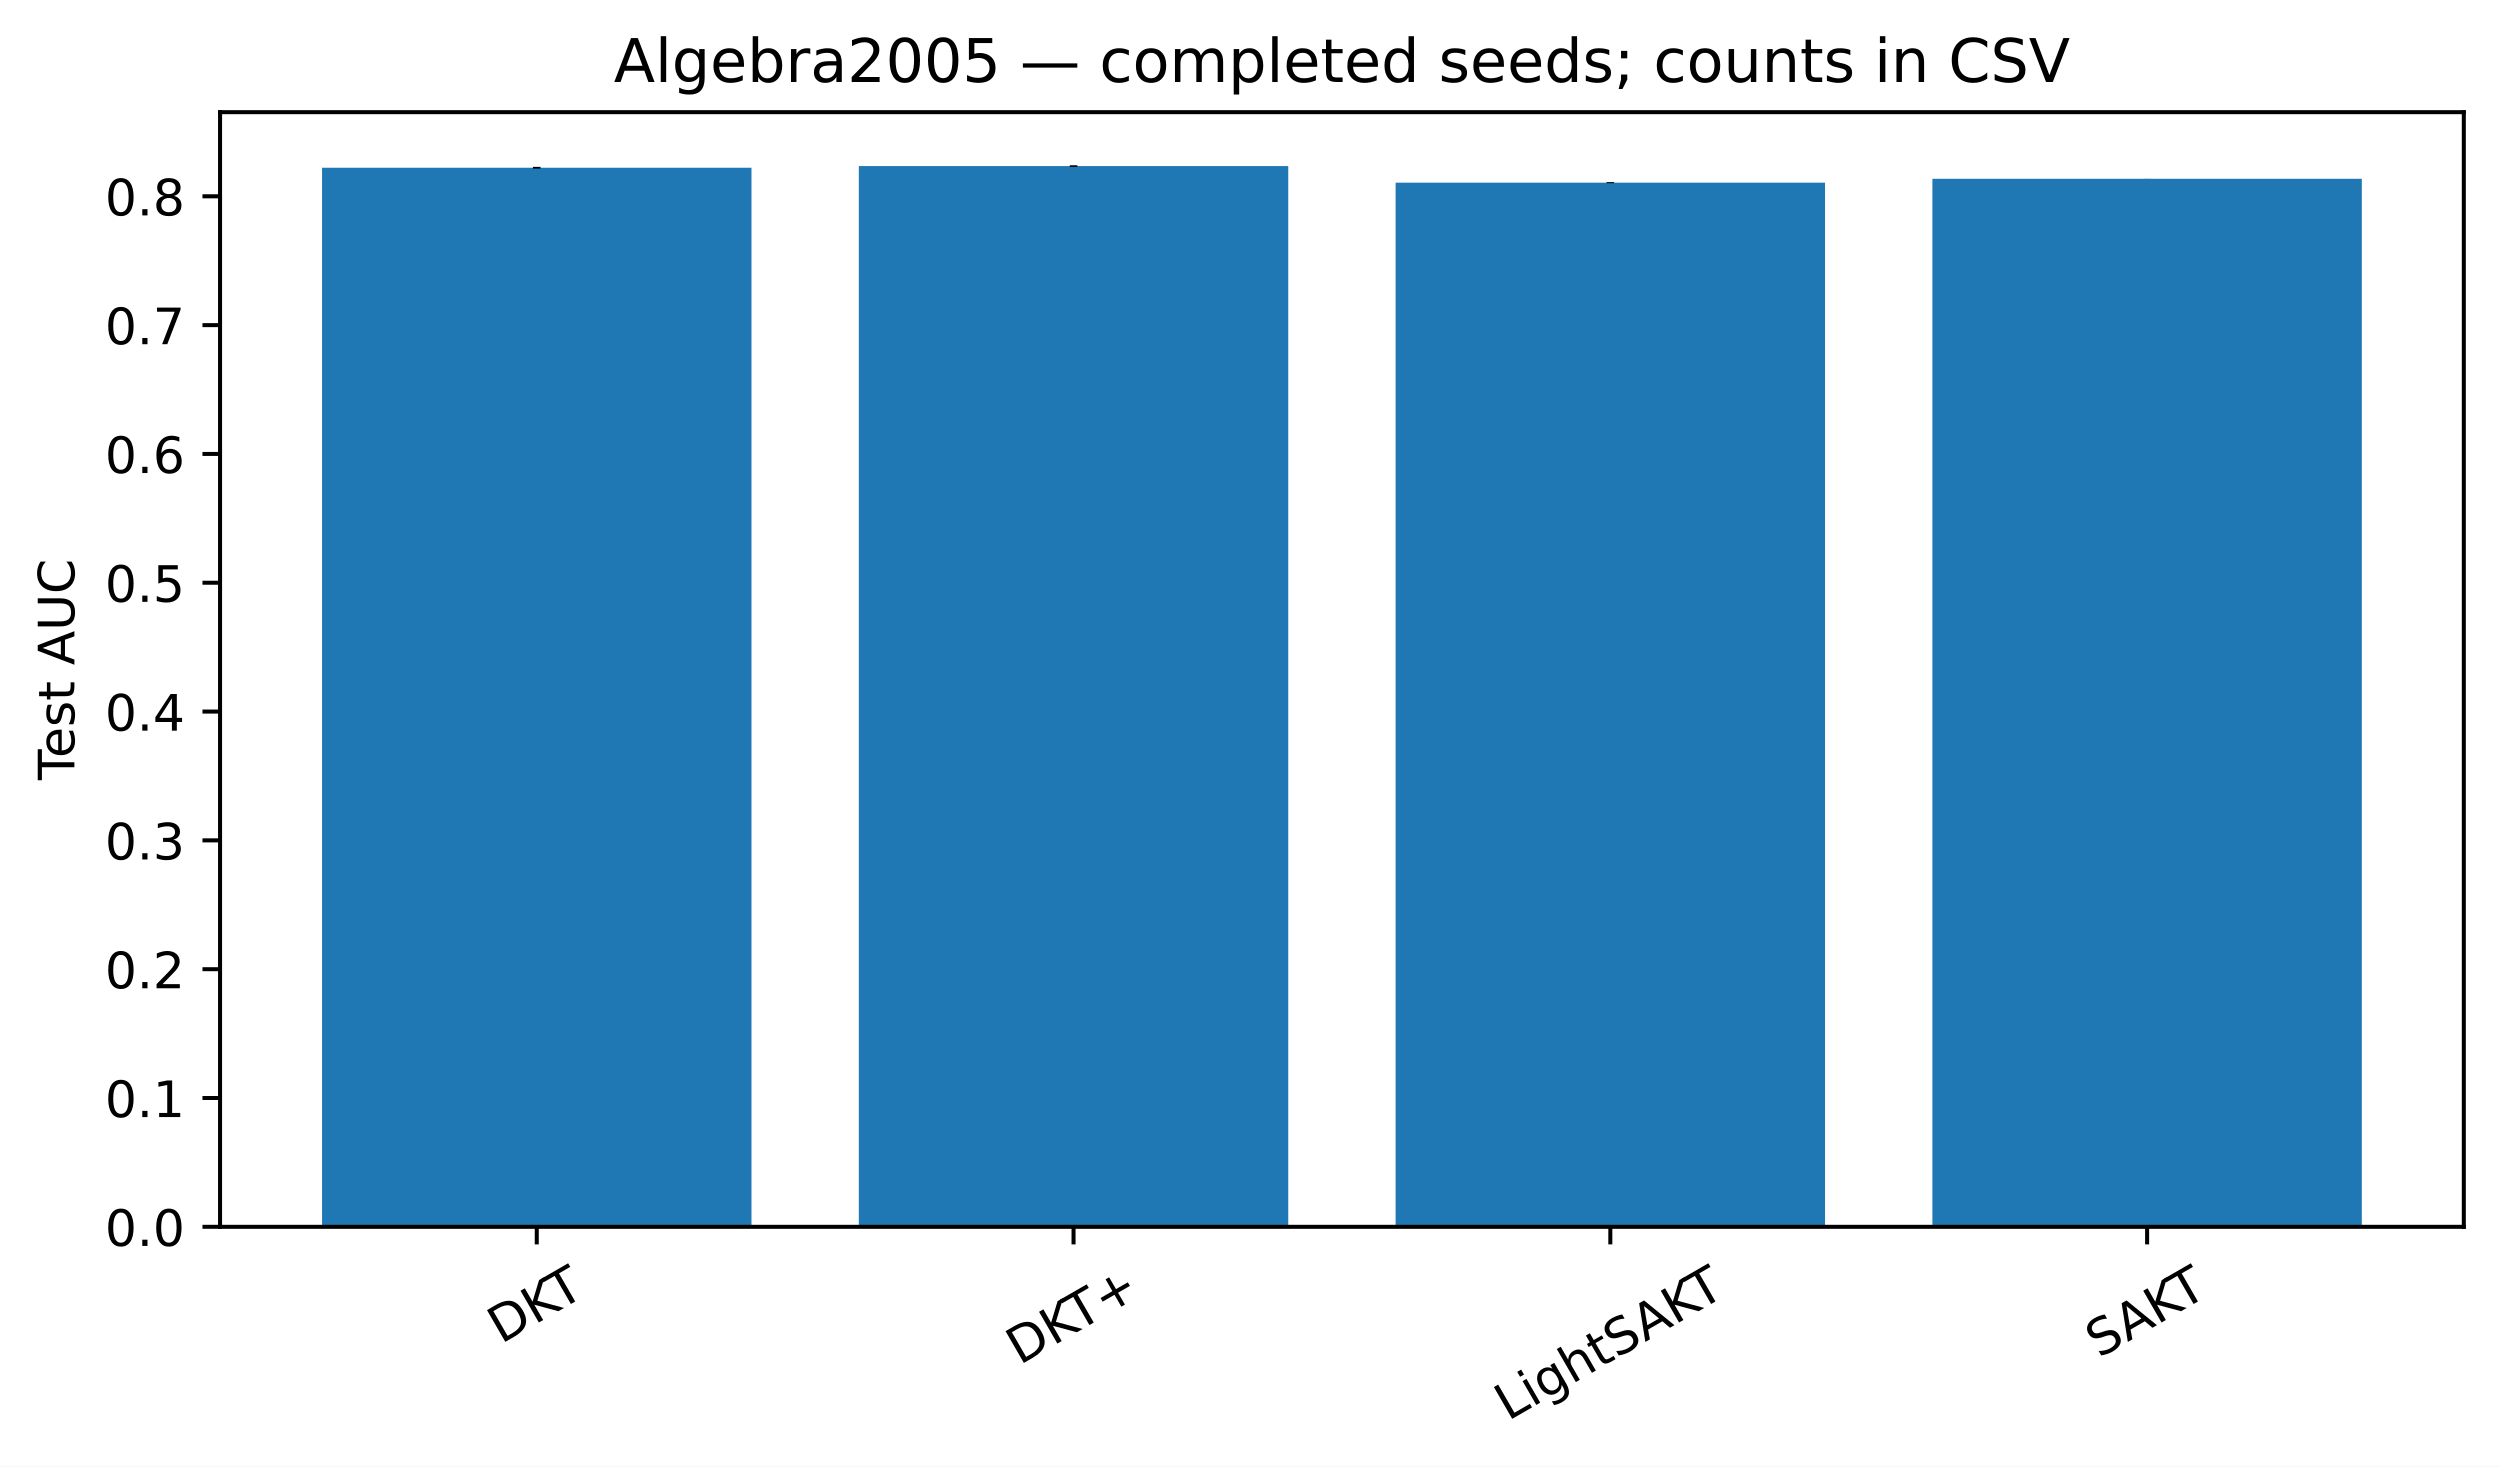
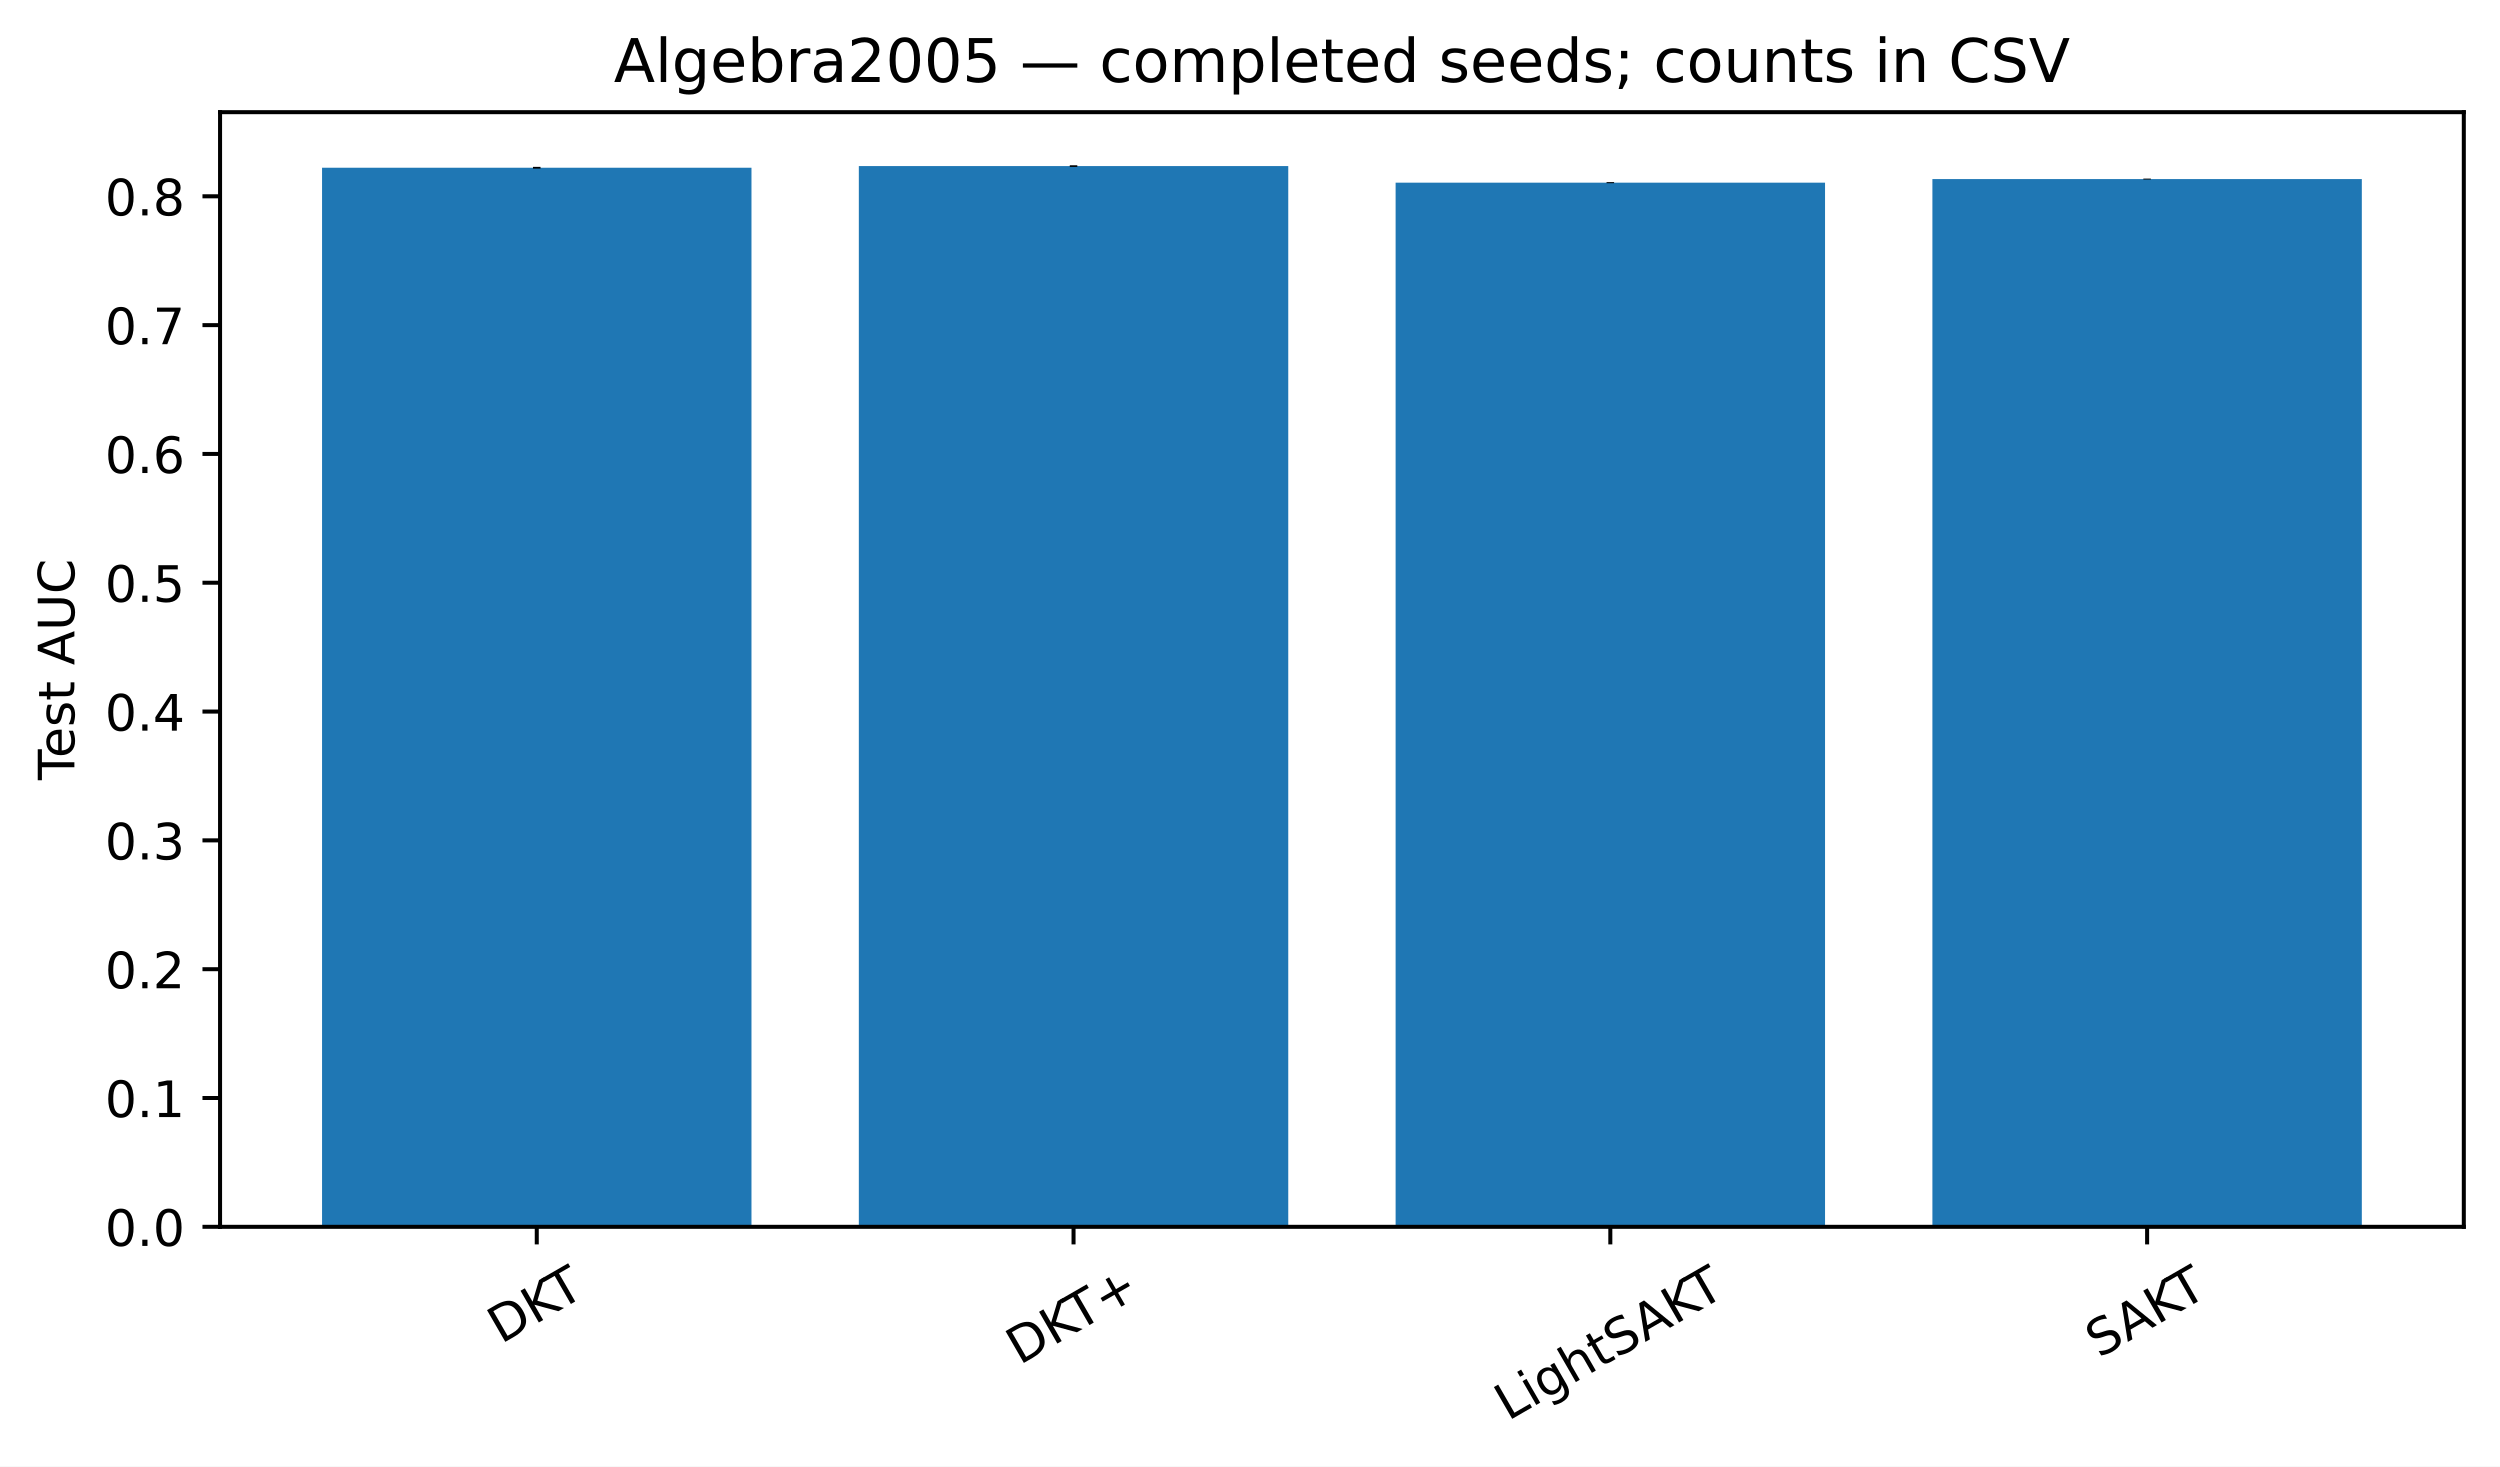
<svg xmlns="http://www.w3.org/2000/svg" xmlns:xlink="http://www.w3.org/1999/xlink" width="497.381pt" height="291.771pt" viewBox="0 0 497.381 291.771" version="1.1">
  <defs>
    <style type="text/css">*{stroke-linejoin: round; stroke-linecap: butt}</style>
  </defs>
  <g id="figure_1">
    <g id="patch_1">
      <path d="M 0 291.771  L 497.381 291.771  L 497.381 0  L 0 0  z " style="fill: #ffffff" />
    </g>
    <g id="axes_1">
      <g id="patch_2">
        <path d="M 43.781 244.078  L 490.181 244.078  L 490.181 22.318  L 43.781 22.318  z " style="fill: #ffffff" />
      </g>
      <g id="patch_3">
-         <path d="M 64.072 244.078  L 149.508 244.078  L 149.508 33.371  L 64.072 33.371  z " clip-path="url(#p26ed777e16)" style="fill: #1f77b4" />
+         <path d="M 64.072 244.078  L 149.508 244.078  L 149.508 33.371  L 64.072 33.371  z " clip-path="url(#p788b07a60a)" style="fill: #1f77b4" />
      </g>
      <g id="patch_4">
-         <path d="M 170.866 244.078  L 256.302 244.078  L 256.302 33.044  L 170.866 33.044  z " clip-path="url(#p26ed777e16)" style="fill: #1f77b4" />
+         <path d="M 170.866 244.078  L 256.302 244.078  L 256.302 33.044  L 170.866 33.044  z " clip-path="url(#p788b07a60a)" style="fill: #1f77b4" />
      </g>
      <g id="patch_5">
-         <path d="M 277.661 244.078  L 363.096 244.078  L 363.096 36.342  L 277.661 36.342  z " clip-path="url(#p26ed777e16)" style="fill: #1f77b4" />
+         <path d="M 277.661 244.078  L 363.096 244.078  L 363.096 36.342  L 277.661 36.342  z " clip-path="url(#p788b07a60a)" style="fill: #1f77b4" />
      </g>
      <g id="patch_6">
-         <path d="M 384.455 244.078  L 469.89 244.078  L 469.89 35.569  L 384.455 35.569  z " clip-path="url(#p26ed777e16)" style="fill: #1f77b4" />
+         <path d="M 384.455 244.078  L 469.89 244.078  L 469.89 35.628  L 384.455 35.628  z " clip-path="url(#p788b07a60a)" style="fill: #1f77b4" />
      </g>
      <g id="matplotlib.axis_1">
        <g id="xtick_1">
          <g id="line2d_1">
            <defs>
-               <path id="m160610d550" d="M 0 0  L 0 3.5  " style="stroke: #000000; stroke-width: 0.8" />
+               <path id="m7c22061c1d" d="M 0 0  L 0 3.5  " style="stroke: #000000; stroke-width: 0.8" />
            </defs>
            <g>
-               <use xlink:href="#m160610d550" x="106.79" y="244.078" style="stroke: #000000; stroke-width: 0.8" />
+               <use xlink:href="#m7c22061c1d" x="106.79" y="244.078" style="stroke: #000000; stroke-width: 0.8" />
            </g>
          </g>
          <g id="text_1">
            <g transform="translate(99.68656 267.4539) rotate(-30) scale(0.1 -0.1)">
              <defs>
                <path id="DejaVuSans-44" d="M 1259 4147  L 1259 519  L 2022 519  Q 2988 519 3436 956  Q 3884 1394 3884 2338  Q 3884 3275 3436 3711  Q 2988 4147 2022 4147  L 1259 4147  z M 628 4666  L 1925 4666  Q 3281 4666 3915 4102  Q 4550 3538 4550 2338  Q 4550 1131 3912 565  Q 3275 0 1925 0  L 628 0  L 628 4666  z " transform="scale(0.015625)" />
                <path id="DejaVuSans-4b" d="M 628 4666  L 1259 4666  L 1259 2694  L 3353 4666  L 4166 4666  L 1850 2491  L 4331 0  L 3500 0  L 1259 2247  L 1259 0  L 628 0  L 628 4666  z " transform="scale(0.015625)" />
                <path id="DejaVuSans-54" d="M -19 4666  L 3928 4666  L 3928 4134  L 2272 4134  L 2272 0  L 1638 0  L 1638 4134  L -19 4134  L -19 4666  z " transform="scale(0.015625)" />
              </defs>
              <use xlink:href="#DejaVuSans-44" />
              <use xlink:href="#DejaVuSans-4b" x="77.002" />
              <use xlink:href="#DejaVuSans-54" x="134.828" />
            </g>
          </g>
        </g>
        <g id="xtick_2">
          <g id="line2d_2">
            <g>
-               <use xlink:href="#m160610d550" x="213.584" y="244.078" style="stroke: #000000; stroke-width: 0.8" />
+               <use xlink:href="#m7c22061c1d" x="213.584" y="244.078" style="stroke: #000000; stroke-width: 0.8" />
            </g>
          </g>
          <g id="text_2">
            <g transform="translate(202.8523 271.6437) rotate(-30) scale(0.1 -0.1)">
              <defs>
                <path id="DejaVuSans-2b" d="M 2944 4013  L 2944 2272  L 4684 2272  L 4684 1741  L 2944 1741  L 2944 0  L 2419 0  L 2419 1741  L 678 1741  L 678 2272  L 2419 2272  L 2419 4013  L 2944 4013  z " transform="scale(0.015625)" />
              </defs>
              <use xlink:href="#DejaVuSans-44" />
              <use xlink:href="#DejaVuSans-4b" x="77.002" />
              <use xlink:href="#DejaVuSans-54" x="134.828" />
              <use xlink:href="#DejaVuSans-2b" x="195.912" />
            </g>
          </g>
        </g>
        <g id="xtick_3">
          <g id="line2d_3">
            <g>
-               <use xlink:href="#m160610d550" x="320.378" y="244.078" style="stroke: #000000; stroke-width: 0.8" />
+               <use xlink:href="#m7c22061c1d" x="320.378" y="244.078" style="stroke: #000000; stroke-width: 0.8" />
            </g>
          </g>
          <g id="text_3">
            <g transform="translate(300.0107 282.7703) rotate(-30) scale(0.1 -0.1)">
              <defs>
                <path id="DejaVuSans-4c" d="M 628 4666  L 1259 4666  L 1259 531  L 3531 531  L 3531 0  L 628 0  L 628 4666  z " transform="scale(0.015625)" />
                <path id="DejaVuSans-69" d="M 603 3500  L 1178 3500  L 1178 0  L 603 0  L 603 3500  z M 603 4863  L 1178 4863  L 1178 4134  L 603 4134  L 603 4863  z " transform="scale(0.015625)" />
                <path id="DejaVuSans-67" d="M 2906 1791  Q 2906 2416 2648 2759  Q 2391 3103 1925 3103  Q 1463 3103 1205 2759  Q 947 2416 947 1791  Q 947 1169 1205 825  Q 1463 481 1925 481  Q 2391 481 2648 825  Q 2906 1169 2906 1791  z M 3481 434  Q 3481 -459 3084 -895  Q 2688 -1331 1869 -1331  Q 1566 -1331 1297 -1286  Q 1028 -1241 775 -1147  L 775 -588  Q 1028 -725 1275 -790  Q 1522 -856 1778 -856  Q 2344 -856 2625 -561  Q 2906 -266 2906 331  L 2906 616  Q 2728 306 2450 153  Q 2172 0 1784 0  Q 1141 0 747 490  Q 353 981 353 1791  Q 353 2603 747 3093  Q 1141 3584 1784 3584  Q 2172 3584 2450 3431  Q 2728 3278 2906 2969  L 2906 3500  L 3481 3500  L 3481 434  z " transform="scale(0.015625)" />
                <path id="DejaVuSans-68" d="M 3513 2113  L 3513 0  L 2938 0  L 2938 2094  Q 2938 2591 2744 2837  Q 2550 3084 2163 3084  Q 1697 3084 1428 2787  Q 1159 2491 1159 1978  L 1159 0  L 581 0  L 581 4863  L 1159 4863  L 1159 2956  Q 1366 3272 1645 3428  Q 1925 3584 2291 3584  Q 2894 3584 3203 3211  Q 3513 2838 3513 2113  z " transform="scale(0.015625)" />
                <path id="DejaVuSans-74" d="M 1172 4494  L 1172 3500  L 2356 3500  L 2356 3053  L 1172 3053  L 1172 1153  Q 1172 725 1289 603  Q 1406 481 1766 481  L 2356 481  L 2356 0  L 1766 0  Q 1100 0 847 248  Q 594 497 594 1153  L 594 3053  L 172 3053  L 172 3500  L 594 3500  L 594 4494  L 1172 4494  z " transform="scale(0.015625)" />
                <path id="DejaVuSans-53" d="M 3425 4513  L 3425 3897  Q 3066 4069 2747 4153  Q 2428 4238 2131 4238  Q 1616 4238 1336 4038  Q 1056 3838 1056 3469  Q 1056 3159 1242 3001  Q 1428 2844 1947 2747  L 2328 2669  Q 3034 2534 3370 2195  Q 3706 1856 3706 1288  Q 3706 609 3251 259  Q 2797 -91 1919 -91  Q 1588 -91 1214 -16  Q 841 59 441 206  L 441 856  Q 825 641 1194 531  Q 1563 422 1919 422  Q 2459 422 2753 634  Q 3047 847 3047 1241  Q 3047 1584 2836 1778  Q 2625 1972 2144 2069  L 1759 2144  Q 1053 2284 737 2584  Q 422 2884 422 3419  Q 422 4038 858 4394  Q 1294 4750 2059 4750  Q 2388 4750 2728 4690  Q 3069 4631 3425 4513  z " transform="scale(0.015625)" />
                <path id="DejaVuSans-41" d="M 2188 4044  L 1331 1722  L 3047 1722  L 2188 4044  z M 1831 4666  L 2547 4666  L 4325 0  L 3669 0  L 3244 1197  L 1141 1197  L 716 0  L 50 0  L 1831 4666  z " transform="scale(0.015625)" />
              </defs>
              <use xlink:href="#DejaVuSans-4c" />
              <use xlink:href="#DejaVuSans-69" x="55.713" />
              <use xlink:href="#DejaVuSans-67" x="83.496" />
              <use xlink:href="#DejaVuSans-68" x="146.973" />
              <use xlink:href="#DejaVuSans-74" x="210.352" />
              <use xlink:href="#DejaVuSans-53" x="249.561" />
              <use xlink:href="#DejaVuSans-41" x="314.912" />
              <use xlink:href="#DejaVuSans-4b" x="383.32" />
              <use xlink:href="#DejaVuSans-54" x="441.146" />
            </g>
          </g>
        </g>
        <g id="xtick_4">
          <g id="line2d_4">
            <g>
-               <use xlink:href="#m160610d550" x="427.173" y="244.078" style="stroke: #000000; stroke-width: 0.8" />
+               <use xlink:href="#m7c22061c1d" x="427.173" y="244.078" style="stroke: #000000; stroke-width: 0.8" />
            </g>
          </g>
          <g id="text_4">
            <g transform="translate(417.6113 270.2922) rotate(-30) scale(0.1 -0.1)">
              <use xlink:href="#DejaVuSans-53" />
              <use xlink:href="#DejaVuSans-41" x="65.352" />
              <use xlink:href="#DejaVuSans-4b" x="133.76" />
              <use xlink:href="#DejaVuSans-54" x="191.586" />
            </g>
          </g>
        </g>
      </g>
      <g id="matplotlib.axis_2">
        <g id="ytick_1">
          <g id="line2d_5">
            <defs>
-               <path id="m9df6352101" d="M 0 0  L -3.5 0  " style="stroke: #000000; stroke-width: 0.8" />
+               <path id="m0377b6f246" d="M 0 0  L -3.5 0  " style="stroke: #000000; stroke-width: 0.8" />
            </defs>
            <g>
-               <use xlink:href="#m9df6352101" x="43.781" y="244.078" style="stroke: #000000; stroke-width: 0.8" />
+               <use xlink:href="#m0377b6f246" x="43.781" y="244.078" style="stroke: #000000; stroke-width: 0.8" />
            </g>
          </g>
          <g id="text_5">
            <g transform="translate(20.87813 247.8773) scale(0.1 -0.1)">
              <defs>
                <path id="DejaVuSans-30" d="M 2034 4250  Q 1547 4250 1301 3770  Q 1056 3291 1056 2328  Q 1056 1369 1301 889  Q 1547 409 2034 409  Q 2525 409 2770 889  Q 3016 1369 3016 2328  Q 3016 3291 2770 3770  Q 2525 4250 2034 4250  z M 2034 4750  Q 2819 4750 3233 4129  Q 3647 3509 3647 2328  Q 3647 1150 3233 529  Q 2819 -91 2034 -91  Q 1250 -91 836 529  Q 422 1150 422 2328  Q 422 3509 836 4129  Q 1250 4750 2034 4750  z " transform="scale(0.015625)" />
                <path id="DejaVuSans-2e" d="M 684 794  L 1344 794  L 1344 0  L 684 0  L 684 794  z " transform="scale(0.015625)" />
              </defs>
              <use xlink:href="#DejaVuSans-30" />
              <use xlink:href="#DejaVuSans-2e" x="63.623" />
              <use xlink:href="#DejaVuSans-30" x="95.41" />
            </g>
          </g>
        </g>
        <g id="ytick_2">
          <g id="line2d_6">
            <g>
-               <use xlink:href="#m9df6352101" x="43.781" y="218.45" style="stroke: #000000; stroke-width: 0.8" />
+               <use xlink:href="#m0377b6f246" x="43.781" y="218.45" style="stroke: #000000; stroke-width: 0.8" />
            </g>
          </g>
          <g id="text_6">
            <g transform="translate(20.87813 222.2495) scale(0.1 -0.1)">
              <defs>
                <path id="DejaVuSans-31" d="M 794 531  L 1825 531  L 1825 4091  L 703 3866  L 703 4441  L 1819 4666  L 2450 4666  L 2450 531  L 3481 531  L 3481 0  L 794 0  L 794 531  z " transform="scale(0.015625)" />
              </defs>
              <use xlink:href="#DejaVuSans-30" />
              <use xlink:href="#DejaVuSans-2e" x="63.623" />
              <use xlink:href="#DejaVuSans-31" x="95.41" />
            </g>
          </g>
        </g>
        <g id="ytick_3">
          <g id="line2d_7">
            <g>
-               <use xlink:href="#m9df6352101" x="43.781" y="192.822" style="stroke: #000000; stroke-width: 0.8" />
+               <use xlink:href="#m0377b6f246" x="43.781" y="192.822" style="stroke: #000000; stroke-width: 0.8" />
            </g>
          </g>
          <g id="text_7">
            <g transform="translate(20.87813 196.6217) scale(0.1 -0.1)">
              <defs>
                <path id="DejaVuSans-32" d="M 1228 531  L 3431 531  L 3431 0  L 469 0  L 469 531  Q 828 903 1448 1529  Q 2069 2156 2228 2338  Q 2531 2678 2651 2914  Q 2772 3150 2772 3378  Q 2772 3750 2511 3984  Q 2250 4219 1831 4219  Q 1534 4219 1204 4116  Q 875 4013 500 3803  L 500 4441  Q 881 4594 1212 4672  Q 1544 4750 1819 4750  Q 2544 4750 2975 4387  Q 3406 4025 3406 3419  Q 3406 3131 3298 2873  Q 3191 2616 2906 2266  Q 2828 2175 2409 1742  Q 1991 1309 1228 531  z " transform="scale(0.015625)" />
              </defs>
              <use xlink:href="#DejaVuSans-30" />
              <use xlink:href="#DejaVuSans-2e" x="63.623" />
              <use xlink:href="#DejaVuSans-32" x="95.41" />
            </g>
          </g>
        </g>
        <g id="ytick_4">
          <g id="line2d_8">
            <g>
-               <use xlink:href="#m9df6352101" x="43.781" y="167.195" style="stroke: #000000; stroke-width: 0.8" />
+               <use xlink:href="#m0377b6f246" x="43.781" y="167.195" style="stroke: #000000; stroke-width: 0.8" />
            </g>
          </g>
          <g id="text_8">
            <g transform="translate(20.87813 170.9939) scale(0.1 -0.1)">
              <defs>
                <path id="DejaVuSans-33" d="M 2597 2516  Q 3050 2419 3304 2112  Q 3559 1806 3559 1356  Q 3559 666 3084 287  Q 2609 -91 1734 -91  Q 1441 -91 1130 -33  Q 819 25 488 141  L 488 750  Q 750 597 1062 519  Q 1375 441 1716 441  Q 2309 441 2620 675  Q 2931 909 2931 1356  Q 2931 1769 2642 2001  Q 2353 2234 1838 2234  L 1294 2234  L 1294 2753  L 1863 2753  Q 2328 2753 2575 2939  Q 2822 3125 2822 3475  Q 2822 3834 2567 4026  Q 2313 4219 1838 4219  Q 1578 4219 1281 4162  Q 984 4106 628 3988  L 628 4550  Q 988 4650 1302 4700  Q 1616 4750 1894 4750  Q 2613 4750 3031 4423  Q 3450 4097 3450 3541  Q 3450 3153 3228 2886  Q 3006 2619 2597 2516  z " transform="scale(0.015625)" />
              </defs>
              <use xlink:href="#DejaVuSans-30" />
              <use xlink:href="#DejaVuSans-2e" x="63.623" />
              <use xlink:href="#DejaVuSans-33" x="95.41" />
            </g>
          </g>
        </g>
        <g id="ytick_5">
          <g id="line2d_9">
            <g>
-               <use xlink:href="#m9df6352101" x="43.781" y="141.567" style="stroke: #000000; stroke-width: 0.8" />
+               <use xlink:href="#m0377b6f246" x="43.781" y="141.567" style="stroke: #000000; stroke-width: 0.8" />
            </g>
          </g>
          <g id="text_9">
            <g transform="translate(20.87813 145.366) scale(0.1 -0.1)">
              <defs>
                <path id="DejaVuSans-34" d="M 2419 4116  L 825 1625  L 2419 1625  L 2419 4116  z M 2253 4666  L 3047 4666  L 3047 1625  L 3713 1625  L 3713 1100  L 3047 1100  L 3047 0  L 2419 0  L 2419 1100  L 313 1100  L 313 1709  L 2253 4666  z " transform="scale(0.015625)" />
              </defs>
              <use xlink:href="#DejaVuSans-30" />
              <use xlink:href="#DejaVuSans-2e" x="63.623" />
              <use xlink:href="#DejaVuSans-34" x="95.41" />
            </g>
          </g>
        </g>
        <g id="ytick_6">
          <g id="line2d_10">
            <g>
-               <use xlink:href="#m9df6352101" x="43.781" y="115.939" style="stroke: #000000; stroke-width: 0.8" />
+               <use xlink:href="#m0377b6f246" x="43.781" y="115.939" style="stroke: #000000; stroke-width: 0.8" />
            </g>
          </g>
          <g id="text_10">
            <g transform="translate(20.87813 119.7382) scale(0.1 -0.1)">
              <defs>
                <path id="DejaVuSans-35" d="M 691 4666  L 3169 4666  L 3169 4134  L 1269 4134  L 1269 2991  Q 1406 3038 1543 3061  Q 1681 3084 1819 3084  Q 2600 3084 3056 2656  Q 3513 2228 3513 1497  Q 3513 744 3044 326  Q 2575 -91 1722 -91  Q 1428 -91 1123 -41  Q 819 9 494 109  L 494 744  Q 775 591 1075 516  Q 1375 441 1709 441  Q 2250 441 2565 725  Q 2881 1009 2881 1497  Q 2881 1984 2565 2268  Q 2250 2553 1709 2553  Q 1456 2553 1204 2497  Q 953 2441 691 2322  L 691 4666  z " transform="scale(0.015625)" />
              </defs>
              <use xlink:href="#DejaVuSans-30" />
              <use xlink:href="#DejaVuSans-2e" x="63.623" />
              <use xlink:href="#DejaVuSans-35" x="95.41" />
            </g>
          </g>
        </g>
        <g id="ytick_7">
          <g id="line2d_11">
            <g>
-               <use xlink:href="#m9df6352101" x="43.781" y="90.311" style="stroke: #000000; stroke-width: 0.8" />
+               <use xlink:href="#m0377b6f246" x="43.781" y="90.311" style="stroke: #000000; stroke-width: 0.8" />
            </g>
          </g>
          <g id="text_11">
            <g transform="translate(20.87813 94.11038) scale(0.1 -0.1)">
              <defs>
                <path id="DejaVuSans-36" d="M 2113 2584  Q 1688 2584 1439 2293  Q 1191 2003 1191 1497  Q 1191 994 1439 701  Q 1688 409 2113 409  Q 2538 409 2786 701  Q 3034 994 3034 1497  Q 3034 2003 2786 2293  Q 2538 2584 2113 2584  z M 3366 4563  L 3366 3988  Q 3128 4100 2886 4159  Q 2644 4219 2406 4219  Q 1781 4219 1451 3797  Q 1122 3375 1075 2522  Q 1259 2794 1537 2939  Q 1816 3084 2150 3084  Q 2853 3084 3261 2657  Q 3669 2231 3669 1497  Q 3669 778 3244 343  Q 2819 -91 2113 -91  Q 1303 -91 875 529  Q 447 1150 447 2328  Q 447 3434 972 4092  Q 1497 4750 2381 4750  Q 2619 4750 2861 4703  Q 3103 4656 3366 4563  z " transform="scale(0.015625)" />
              </defs>
              <use xlink:href="#DejaVuSans-30" />
              <use xlink:href="#DejaVuSans-2e" x="63.623" />
              <use xlink:href="#DejaVuSans-36" x="95.41" />
            </g>
          </g>
        </g>
        <g id="ytick_8">
          <g id="line2d_12">
            <g>
-               <use xlink:href="#m9df6352101" x="43.781" y="64.683" style="stroke: #000000; stroke-width: 0.8" />
+               <use xlink:href="#m0377b6f246" x="43.781" y="64.683" style="stroke: #000000; stroke-width: 0.8" />
            </g>
          </g>
          <g id="text_12">
            <g transform="translate(20.87813 68.48256) scale(0.1 -0.1)">
              <defs>
                <path id="DejaVuSans-37" d="M 525 4666  L 3525 4666  L 3525 4397  L 1831 0  L 1172 0  L 2766 4134  L 525 4134  L 525 4666  z " transform="scale(0.015625)" />
              </defs>
              <use xlink:href="#DejaVuSans-30" />
              <use xlink:href="#DejaVuSans-2e" x="63.623" />
              <use xlink:href="#DejaVuSans-37" x="95.41" />
            </g>
          </g>
        </g>
        <g id="ytick_9">
          <g id="line2d_13">
            <g>
-               <use xlink:href="#m9df6352101" x="43.781" y="39.056" style="stroke: #000000; stroke-width: 0.8" />
+               <use xlink:href="#m0377b6f246" x="43.781" y="39.056" style="stroke: #000000; stroke-width: 0.8" />
            </g>
          </g>
          <g id="text_13">
            <g transform="translate(20.87813 42.85473) scale(0.1 -0.1)">
              <defs>
                <path id="DejaVuSans-38" d="M 2034 2216  Q 1584 2216 1326 1975  Q 1069 1734 1069 1313  Q 1069 891 1326 650  Q 1584 409 2034 409  Q 2484 409 2743 651  Q 3003 894 3003 1313  Q 3003 1734 2745 1975  Q 2488 2216 2034 2216  z M 1403 2484  Q 997 2584 770 2862  Q 544 3141 544 3541  Q 544 4100 942 4425  Q 1341 4750 2034 4750  Q 2731 4750 3128 4425  Q 3525 4100 3525 3541  Q 3525 3141 3298 2862  Q 3072 2584 2669 2484  Q 3125 2378 3379 2068  Q 3634 1759 3634 1313  Q 3634 634 3220 271  Q 2806 -91 2034 -91  Q 1263 -91 848 271  Q 434 634 434 1313  Q 434 1759 690 2068  Q 947 2378 1403 2484  z M 1172 3481  Q 1172 3119 1398 2916  Q 1625 2713 2034 2713  Q 2441 2713 2670 2916  Q 2900 3119 2900 3481  Q 2900 3844 2670 4047  Q 2441 4250 2034 4250  Q 1625 4250 1398 4047  Q 1172 3844 1172 3481  z " transform="scale(0.015625)" />
              </defs>
              <use xlink:href="#DejaVuSans-30" />
              <use xlink:href="#DejaVuSans-2e" x="63.623" />
              <use xlink:href="#DejaVuSans-38" x="95.41" />
            </g>
          </g>
        </g>
        <g id="text_14">
          <g transform="translate(14.79844 155.2036) rotate(-90) scale(0.1 -0.1)">
            <defs>
              <path id="DejaVuSans-65" d="M 3597 1894  L 3597 1613  L 953 1613  Q 991 1019 1311 708  Q 1631 397 2203 397  Q 2534 397 2845 478  Q 3156 559 3463 722  L 3463 178  Q 3153 47 2828 -22  Q 2503 -91 2169 -91  Q 1331 -91 842 396  Q 353 884 353 1716  Q 353 2575 817 3079  Q 1281 3584 2069 3584  Q 2775 3584 3186 3129  Q 3597 2675 3597 1894  z M 3022 2063  Q 3016 2534 2758 2815  Q 2500 3097 2075 3097  Q 1594 3097 1305 2825  Q 1016 2553 972 2059  L 3022 2063  z " transform="scale(0.015625)" />
              <path id="DejaVuSans-73" d="M 2834 3397  L 2834 2853  Q 2591 2978 2328 3040  Q 2066 3103 1784 3103  Q 1356 3103 1142 2972  Q 928 2841 928 2578  Q 928 2378 1081 2264  Q 1234 2150 1697 2047  L 1894 2003  Q 2506 1872 2764 1633  Q 3022 1394 3022 966  Q 3022 478 2636 193  Q 2250 -91 1575 -91  Q 1294 -91 989 -36  Q 684 19 347 128  L 347 722  Q 666 556 975 473  Q 1284 391 1588 391  Q 1994 391 2212 530  Q 2431 669 2431 922  Q 2431 1156 2273 1281  Q 2116 1406 1581 1522  L 1381 1569  Q 847 1681 609 1914  Q 372 2147 372 2553  Q 372 3047 722 3315  Q 1072 3584 1716 3584  Q 2034 3584 2315 3537  Q 2597 3491 2834 3397  z " transform="scale(0.015625)" />
              <path id="DejaVuSans-20" transform="scale(0.015625)" />
              <path id="DejaVuSans-55" d="M 556 4666  L 1191 4666  L 1191 1831  Q 1191 1081 1462 751  Q 1734 422 2344 422  Q 2950 422 3222 751  Q 3494 1081 3494 1831  L 3494 4666  L 4128 4666  L 4128 1753  Q 4128 841 3676 375  Q 3225 -91 2344 -91  Q 1459 -91 1007 375  Q 556 841 556 1753  L 556 4666  z " transform="scale(0.015625)" />
              <path id="DejaVuSans-43" d="M 4122 4306  L 4122 3641  Q 3803 3938 3442 4084  Q 3081 4231 2675 4231  Q 1875 4231 1450 3742  Q 1025 3253 1025 2328  Q 1025 1406 1450 917  Q 1875 428 2675 428  Q 3081 428 3442 575  Q 3803 722 4122 1019  L 4122 359  Q 3791 134 3420 21  Q 3050 -91 2638 -91  Q 1578 -91 968 557  Q 359 1206 359 2328  Q 359 3453 968 4101  Q 1578 4750 2638 4750  Q 3056 4750 3426 4639  Q 3797 4528 4122 4306  z " transform="scale(0.015625)" />
            </defs>
            <use xlink:href="#DejaVuSans-54" />
            <use xlink:href="#DejaVuSans-65" x="44.084" />
            <use xlink:href="#DejaVuSans-73" x="105.607" />
            <use xlink:href="#DejaVuSans-74" x="157.707" />
            <use xlink:href="#DejaVuSans-20" x="196.916" />
            <use xlink:href="#DejaVuSans-41" x="228.703" />
            <use xlink:href="#DejaVuSans-55" x="297.111" />
            <use xlink:href="#DejaVuSans-43" x="370.305" />
          </g>
        </g>
      </g>
      <g id="LineCollection_1">
-         <path d="M 106.79 33.546  L 106.79 33.196  " clip-path="url(#p26ed777e16)" style="fill: none; stroke: #000000; stroke-width: 1.5" />
-         <path d="M 213.584 33.211  L 213.584 32.878  " clip-path="url(#p26ed777e16)" style="fill: none; stroke: #000000; stroke-width: 1.5" />
-         <path d="M 320.378 36.45  L 320.378 36.234  " clip-path="url(#p26ed777e16)" style="fill: none; stroke: #000000; stroke-width: 1.5" />
-         <path d="M 427.173 35.575  L 427.173 35.563  " clip-path="url(#p26ed777e16)" style="fill: none; stroke: #000000; stroke-width: 1.5" />
+         <path d="M 106.79 33.546  L 106.79 33.196  " clip-path="url(#p788b07a60a)" style="fill: none; stroke: #000000; stroke-width: 1.5" />
+         <path d="M 213.584 33.211  L 213.584 32.878  " clip-path="url(#p788b07a60a)" style="fill: none; stroke: #000000; stroke-width: 1.5" />
+         <path d="M 320.378 36.45  L 320.378 36.234  " clip-path="url(#p788b07a60a)" style="fill: none; stroke: #000000; stroke-width: 1.5" />
+         <path d="M 427.173 35.722  L 427.173 35.534  " clip-path="url(#p788b07a60a)" style="fill: none; stroke: #000000; stroke-width: 1.5" />
      </g>
      <g id="patch_7">
        <path d="M 43.781 244.078  L 43.781 22.318  " style="fill: none; stroke: #000000; stroke-width: 0.8; stroke-linejoin: miter; stroke-linecap: square" />
      </g>
      <g id="patch_8">
        <path d="M 490.181 244.078  L 490.181 22.318  " style="fill: none; stroke: #000000; stroke-width: 0.8; stroke-linejoin: miter; stroke-linecap: square" />
      </g>
      <g id="patch_9">
        <path d="M 43.781 244.078  L 490.181 244.078  " style="fill: none; stroke: #000000; stroke-width: 0.8; stroke-linejoin: miter; stroke-linecap: square" />
      </g>
      <g id="patch_10">
        <path d="M 43.781 22.318  L 490.181 22.318  " style="fill: none; stroke: #000000; stroke-width: 0.8; stroke-linejoin: miter; stroke-linecap: square" />
      </g>
      <g id="text_15">
        <g transform="translate(122.1188 16.31812) scale(0.12 -0.12)">
          <defs>
            <path id="DejaVuSans-6c" d="M 603 4863  L 1178 4863  L 1178 0  L 603 0  L 603 4863  z " transform="scale(0.015625)" />
            <path id="DejaVuSans-62" d="M 3116 1747  Q 3116 2381 2855 2742  Q 2594 3103 2138 3103  Q 1681 3103 1420 2742  Q 1159 2381 1159 1747  Q 1159 1113 1420 752  Q 1681 391 2138 391  Q 2594 391 2855 752  Q 3116 1113 3116 1747  z M 1159 2969  Q 1341 3281 1617 3432  Q 1894 3584 2278 3584  Q 2916 3584 3314 3078  Q 3713 2572 3713 1747  Q 3713 922 3314 415  Q 2916 -91 2278 -91  Q 1894 -91 1617 61  Q 1341 213 1159 525  L 1159 0  L 581 0  L 581 4863  L 1159 4863  L 1159 2969  z " transform="scale(0.015625)" />
            <path id="DejaVuSans-72" d="M 2631 2963  Q 2534 3019 2420 3045  Q 2306 3072 2169 3072  Q 1681 3072 1420 2755  Q 1159 2438 1159 1844  L 1159 0  L 581 0  L 581 3500  L 1159 3500  L 1159 2956  Q 1341 3275 1631 3429  Q 1922 3584 2338 3584  Q 2397 3584 2469 3576  Q 2541 3569 2628 3553  L 2631 2963  z " transform="scale(0.015625)" />
            <path id="DejaVuSans-61" d="M 2194 1759  Q 1497 1759 1228 1600  Q 959 1441 959 1056  Q 959 750 1161 570  Q 1363 391 1709 391  Q 2188 391 2477 730  Q 2766 1069 2766 1631  L 2766 1759  L 2194 1759  z M 3341 1997  L 3341 0  L 2766 0  L 2766 531  Q 2569 213 2275 61  Q 1981 -91 1556 -91  Q 1019 -91 701 211  Q 384 513 384 1019  Q 384 1609 779 1909  Q 1175 2209 1959 2209  L 2766 2209  L 2766 2266  Q 2766 2663 2505 2880  Q 2244 3097 1772 3097  Q 1472 3097 1187 3025  Q 903 2953 641 2809  L 641 3341  Q 956 3463 1253 3523  Q 1550 3584 1831 3584  Q 2591 3584 2966 3190  Q 3341 2797 3341 1997  z " transform="scale(0.015625)" />
            <path id="DejaVuSans-2014" d="M 313 1978  L 6088 1978  L 6088 1528  L 313 1528  L 313 1978  z " transform="scale(0.015625)" />
            <path id="DejaVuSans-63" d="M 3122 3366  L 3122 2828  Q 2878 2963 2633 3030  Q 2388 3097 2138 3097  Q 1578 3097 1268 2742  Q 959 2388 959 1747  Q 959 1106 1268 751  Q 1578 397 2138 397  Q 2388 397 2633 464  Q 2878 531 3122 666  L 3122 134  Q 2881 22 2623 -34  Q 2366 -91 2075 -91  Q 1284 -91 818 406  Q 353 903 353 1747  Q 353 2603 823 3093  Q 1294 3584 2113 3584  Q 2378 3584 2631 3529  Q 2884 3475 3122 3366  z " transform="scale(0.015625)" />
            <path id="DejaVuSans-6f" d="M 1959 3097  Q 1497 3097 1228 2736  Q 959 2375 959 1747  Q 959 1119 1226 758  Q 1494 397 1959 397  Q 2419 397 2687 759  Q 2956 1122 2956 1747  Q 2956 2369 2687 2733  Q 2419 3097 1959 3097  z M 1959 3584  Q 2709 3584 3137 3096  Q 3566 2609 3566 1747  Q 3566 888 3137 398  Q 2709 -91 1959 -91  Q 1206 -91 779 398  Q 353 888 353 1747  Q 353 2609 779 3096  Q 1206 3584 1959 3584  z " transform="scale(0.015625)" />
            <path id="DejaVuSans-6d" d="M 3328 2828  Q 3544 3216 3844 3400  Q 4144 3584 4550 3584  Q 5097 3584 5394 3201  Q 5691 2819 5691 2113  L 5691 0  L 5113 0  L 5113 2094  Q 5113 2597 4934 2840  Q 4756 3084 4391 3084  Q 3944 3084 3684 2787  Q 3425 2491 3425 1978  L 3425 0  L 2847 0  L 2847 2094  Q 2847 2600 2669 2842  Q 2491 3084 2119 3084  Q 1678 3084 1418 2786  Q 1159 2488 1159 1978  L 1159 0  L 581 0  L 581 3500  L 1159 3500  L 1159 2956  Q 1356 3278 1631 3431  Q 1906 3584 2284 3584  Q 2666 3584 2933 3390  Q 3200 3197 3328 2828  z " transform="scale(0.015625)" />
            <path id="DejaVuSans-70" d="M 1159 525  L 1159 -1331  L 581 -1331  L 581 3500  L 1159 3500  L 1159 2969  Q 1341 3281 1617 3432  Q 1894 3584 2278 3584  Q 2916 3584 3314 3078  Q 3713 2572 3713 1747  Q 3713 922 3314 415  Q 2916 -91 2278 -91  Q 1894 -91 1617 61  Q 1341 213 1159 525  z M 3116 1747  Q 3116 2381 2855 2742  Q 2594 3103 2138 3103  Q 1681 3103 1420 2742  Q 1159 2381 1159 1747  Q 1159 1113 1420 752  Q 1681 391 2138 391  Q 2594 391 2855 752  Q 3116 1113 3116 1747  z " transform="scale(0.015625)" />
            <path id="DejaVuSans-64" d="M 2906 2969  L 2906 4863  L 3481 4863  L 3481 0  L 2906 0  L 2906 525  Q 2725 213 2448 61  Q 2172 -91 1784 -91  Q 1150 -91 751 415  Q 353 922 353 1747  Q 353 2572 751 3078  Q 1150 3584 1784 3584  Q 2172 3584 2448 3432  Q 2725 3281 2906 2969  z M 947 1747  Q 947 1113 1208 752  Q 1469 391 1925 391  Q 2381 391 2643 752  Q 2906 1113 2906 1747  Q 2906 2381 2643 2742  Q 2381 3103 1925 3103  Q 1469 3103 1208 2742  Q 947 2381 947 1747  z " transform="scale(0.015625)" />
            <path id="DejaVuSans-3b" d="M 750 3309  L 1409 3309  L 1409 2516  L 750 2516  L 750 3309  z M 750 794  L 1409 794  L 1409 256  L 897 -744  L 494 -744  L 750 256  L 750 794  z " transform="scale(0.015625)" />
            <path id="DejaVuSans-75" d="M 544 1381  L 544 3500  L 1119 3500  L 1119 1403  Q 1119 906 1312 657  Q 1506 409 1894 409  Q 2359 409 2629 706  Q 2900 1003 2900 1516  L 2900 3500  L 3475 3500  L 3475 0  L 2900 0  L 2900 538  Q 2691 219 2414 64  Q 2138 -91 1772 -91  Q 1169 -91 856 284  Q 544 659 544 1381  z M 1991 3584  L 1991 3584  z " transform="scale(0.015625)" />
            <path id="DejaVuSans-6e" d="M 3513 2113  L 3513 0  L 2938 0  L 2938 2094  Q 2938 2591 2744 2837  Q 2550 3084 2163 3084  Q 1697 3084 1428 2787  Q 1159 2491 1159 1978  L 1159 0  L 581 0  L 581 3500  L 1159 3500  L 1159 2956  Q 1366 3272 1645 3428  Q 1925 3584 2291 3584  Q 2894 3584 3203 3211  Q 3513 2838 3513 2113  z " transform="scale(0.015625)" />
            <path id="DejaVuSans-56" d="M 1831 0  L 50 4666  L 709 4666  L 2188 738  L 3669 4666  L 4325 4666  L 2547 0  L 1831 0  z " transform="scale(0.015625)" />
          </defs>
          <use xlink:href="#DejaVuSans-41" />
          <use xlink:href="#DejaVuSans-6c" x="68.408" />
          <use xlink:href="#DejaVuSans-67" x="96.191" />
          <use xlink:href="#DejaVuSans-65" x="159.668" />
          <use xlink:href="#DejaVuSans-62" x="221.191" />
          <use xlink:href="#DejaVuSans-72" x="284.668" />
          <use xlink:href="#DejaVuSans-61" x="325.781" />
          <use xlink:href="#DejaVuSans-32" x="387.061" />
          <use xlink:href="#DejaVuSans-30" x="450.684" />
          <use xlink:href="#DejaVuSans-30" x="514.307" />
          <use xlink:href="#DejaVuSans-35" x="577.93" />
          <use xlink:href="#DejaVuSans-20" x="641.553" />
          <use xlink:href="#DejaVuSans-2014" x="673.34" />
          <use xlink:href="#DejaVuSans-20" x="773.34" />
          <use xlink:href="#DejaVuSans-63" x="805.127" />
          <use xlink:href="#DejaVuSans-6f" x="860.107" />
          <use xlink:href="#DejaVuSans-6d" x="921.289" />
          <use xlink:href="#DejaVuSans-70" x="1018.701" />
          <use xlink:href="#DejaVuSans-6c" x="1082.178" />
          <use xlink:href="#DejaVuSans-65" x="1109.961" />
          <use xlink:href="#DejaVuSans-74" x="1171.484" />
          <use xlink:href="#DejaVuSans-65" x="1210.693" />
          <use xlink:href="#DejaVuSans-64" x="1272.217" />
          <use xlink:href="#DejaVuSans-20" x="1335.693" />
          <use xlink:href="#DejaVuSans-73" x="1367.48" />
          <use xlink:href="#DejaVuSans-65" x="1419.58" />
          <use xlink:href="#DejaVuSans-65" x="1481.104" />
          <use xlink:href="#DejaVuSans-64" x="1542.627" />
          <use xlink:href="#DejaVuSans-73" x="1606.104" />
          <use xlink:href="#DejaVuSans-3b" x="1658.203" />
          <use xlink:href="#DejaVuSans-20" x="1691.895" />
          <use xlink:href="#DejaVuSans-63" x="1723.682" />
          <use xlink:href="#DejaVuSans-6f" x="1778.662" />
          <use xlink:href="#DejaVuSans-75" x="1839.844" />
          <use xlink:href="#DejaVuSans-6e" x="1903.223" />
          <use xlink:href="#DejaVuSans-74" x="1966.602" />
          <use xlink:href="#DejaVuSans-73" x="2005.811" />
          <use xlink:href="#DejaVuSans-20" x="2057.91" />
          <use xlink:href="#DejaVuSans-69" x="2089.697" />
          <use xlink:href="#DejaVuSans-6e" x="2117.48" />
          <use xlink:href="#DejaVuSans-20" x="2180.859" />
          <use xlink:href="#DejaVuSans-43" x="2212.646" />
          <use xlink:href="#DejaVuSans-53" x="2282.471" />
          <use xlink:href="#DejaVuSans-56" x="2345.947" />
        </g>
      </g>
    </g>
  </g>
  <defs>
-     <clipPath id="p26ed777e16">
+     <clipPath id="p788b07a60a">
      <rect x="43.781" y="22.318" width="446.4" height="221.76" />
    </clipPath>
  </defs>
</svg>
